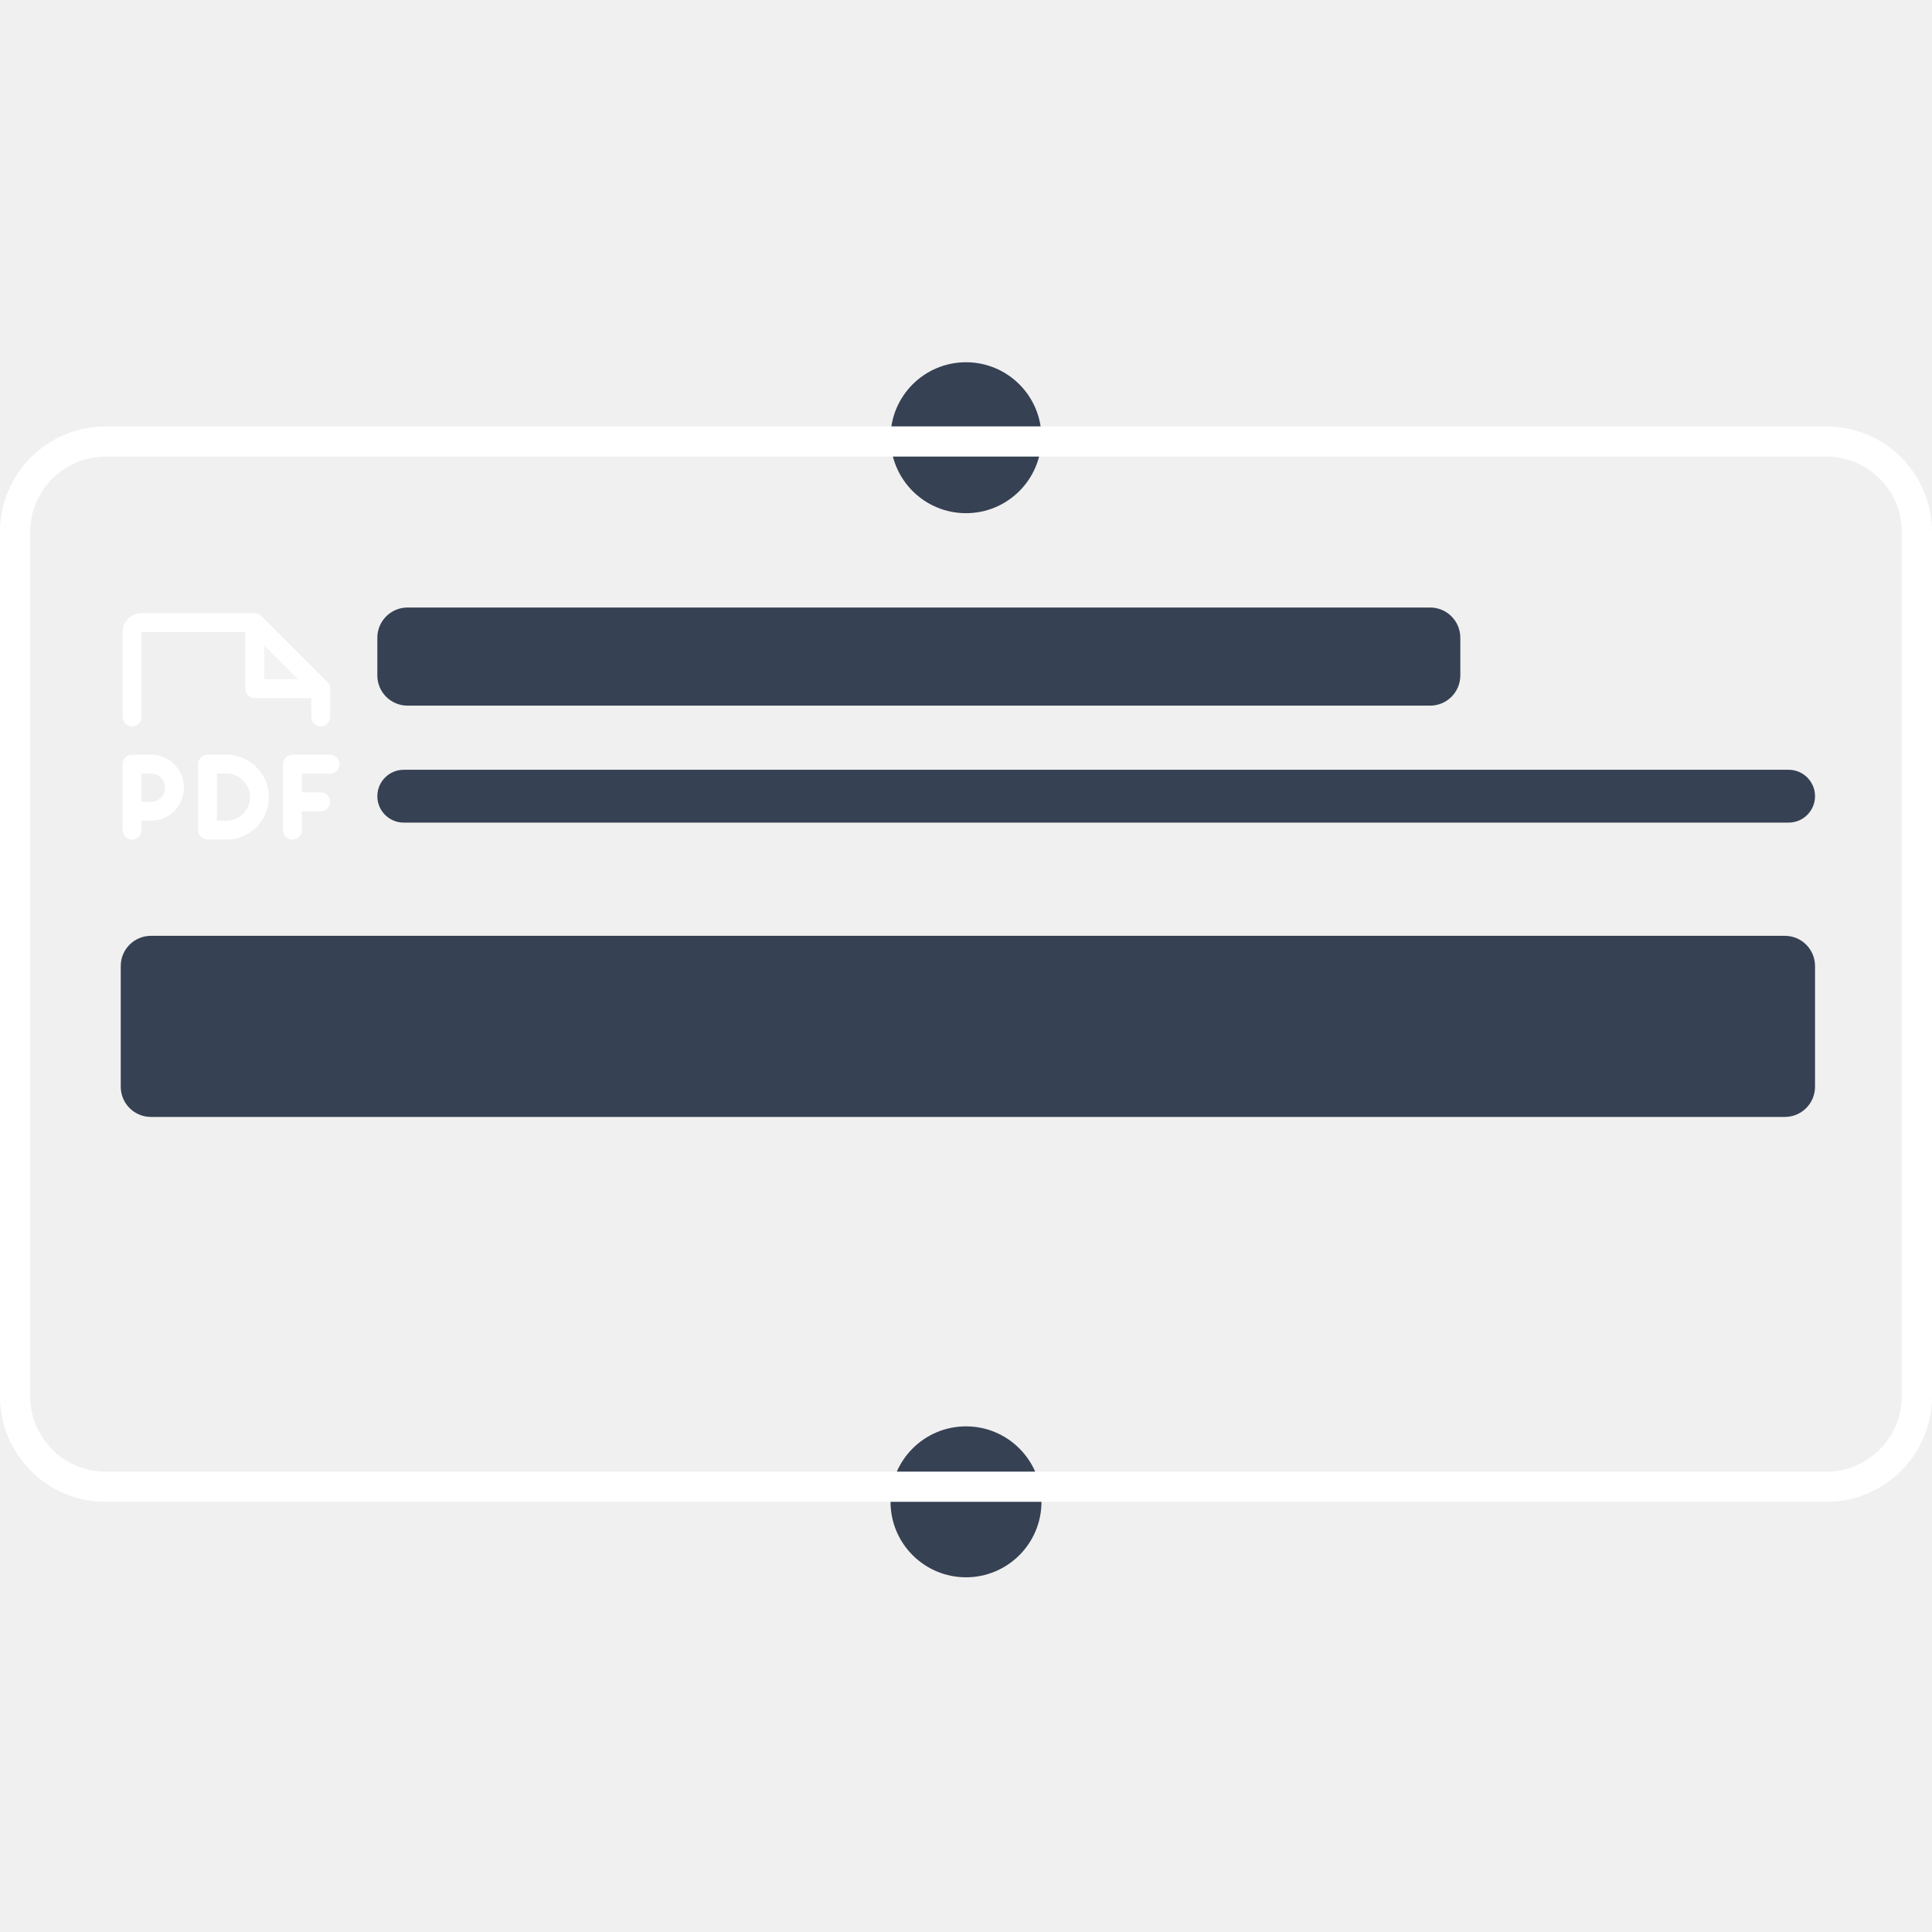
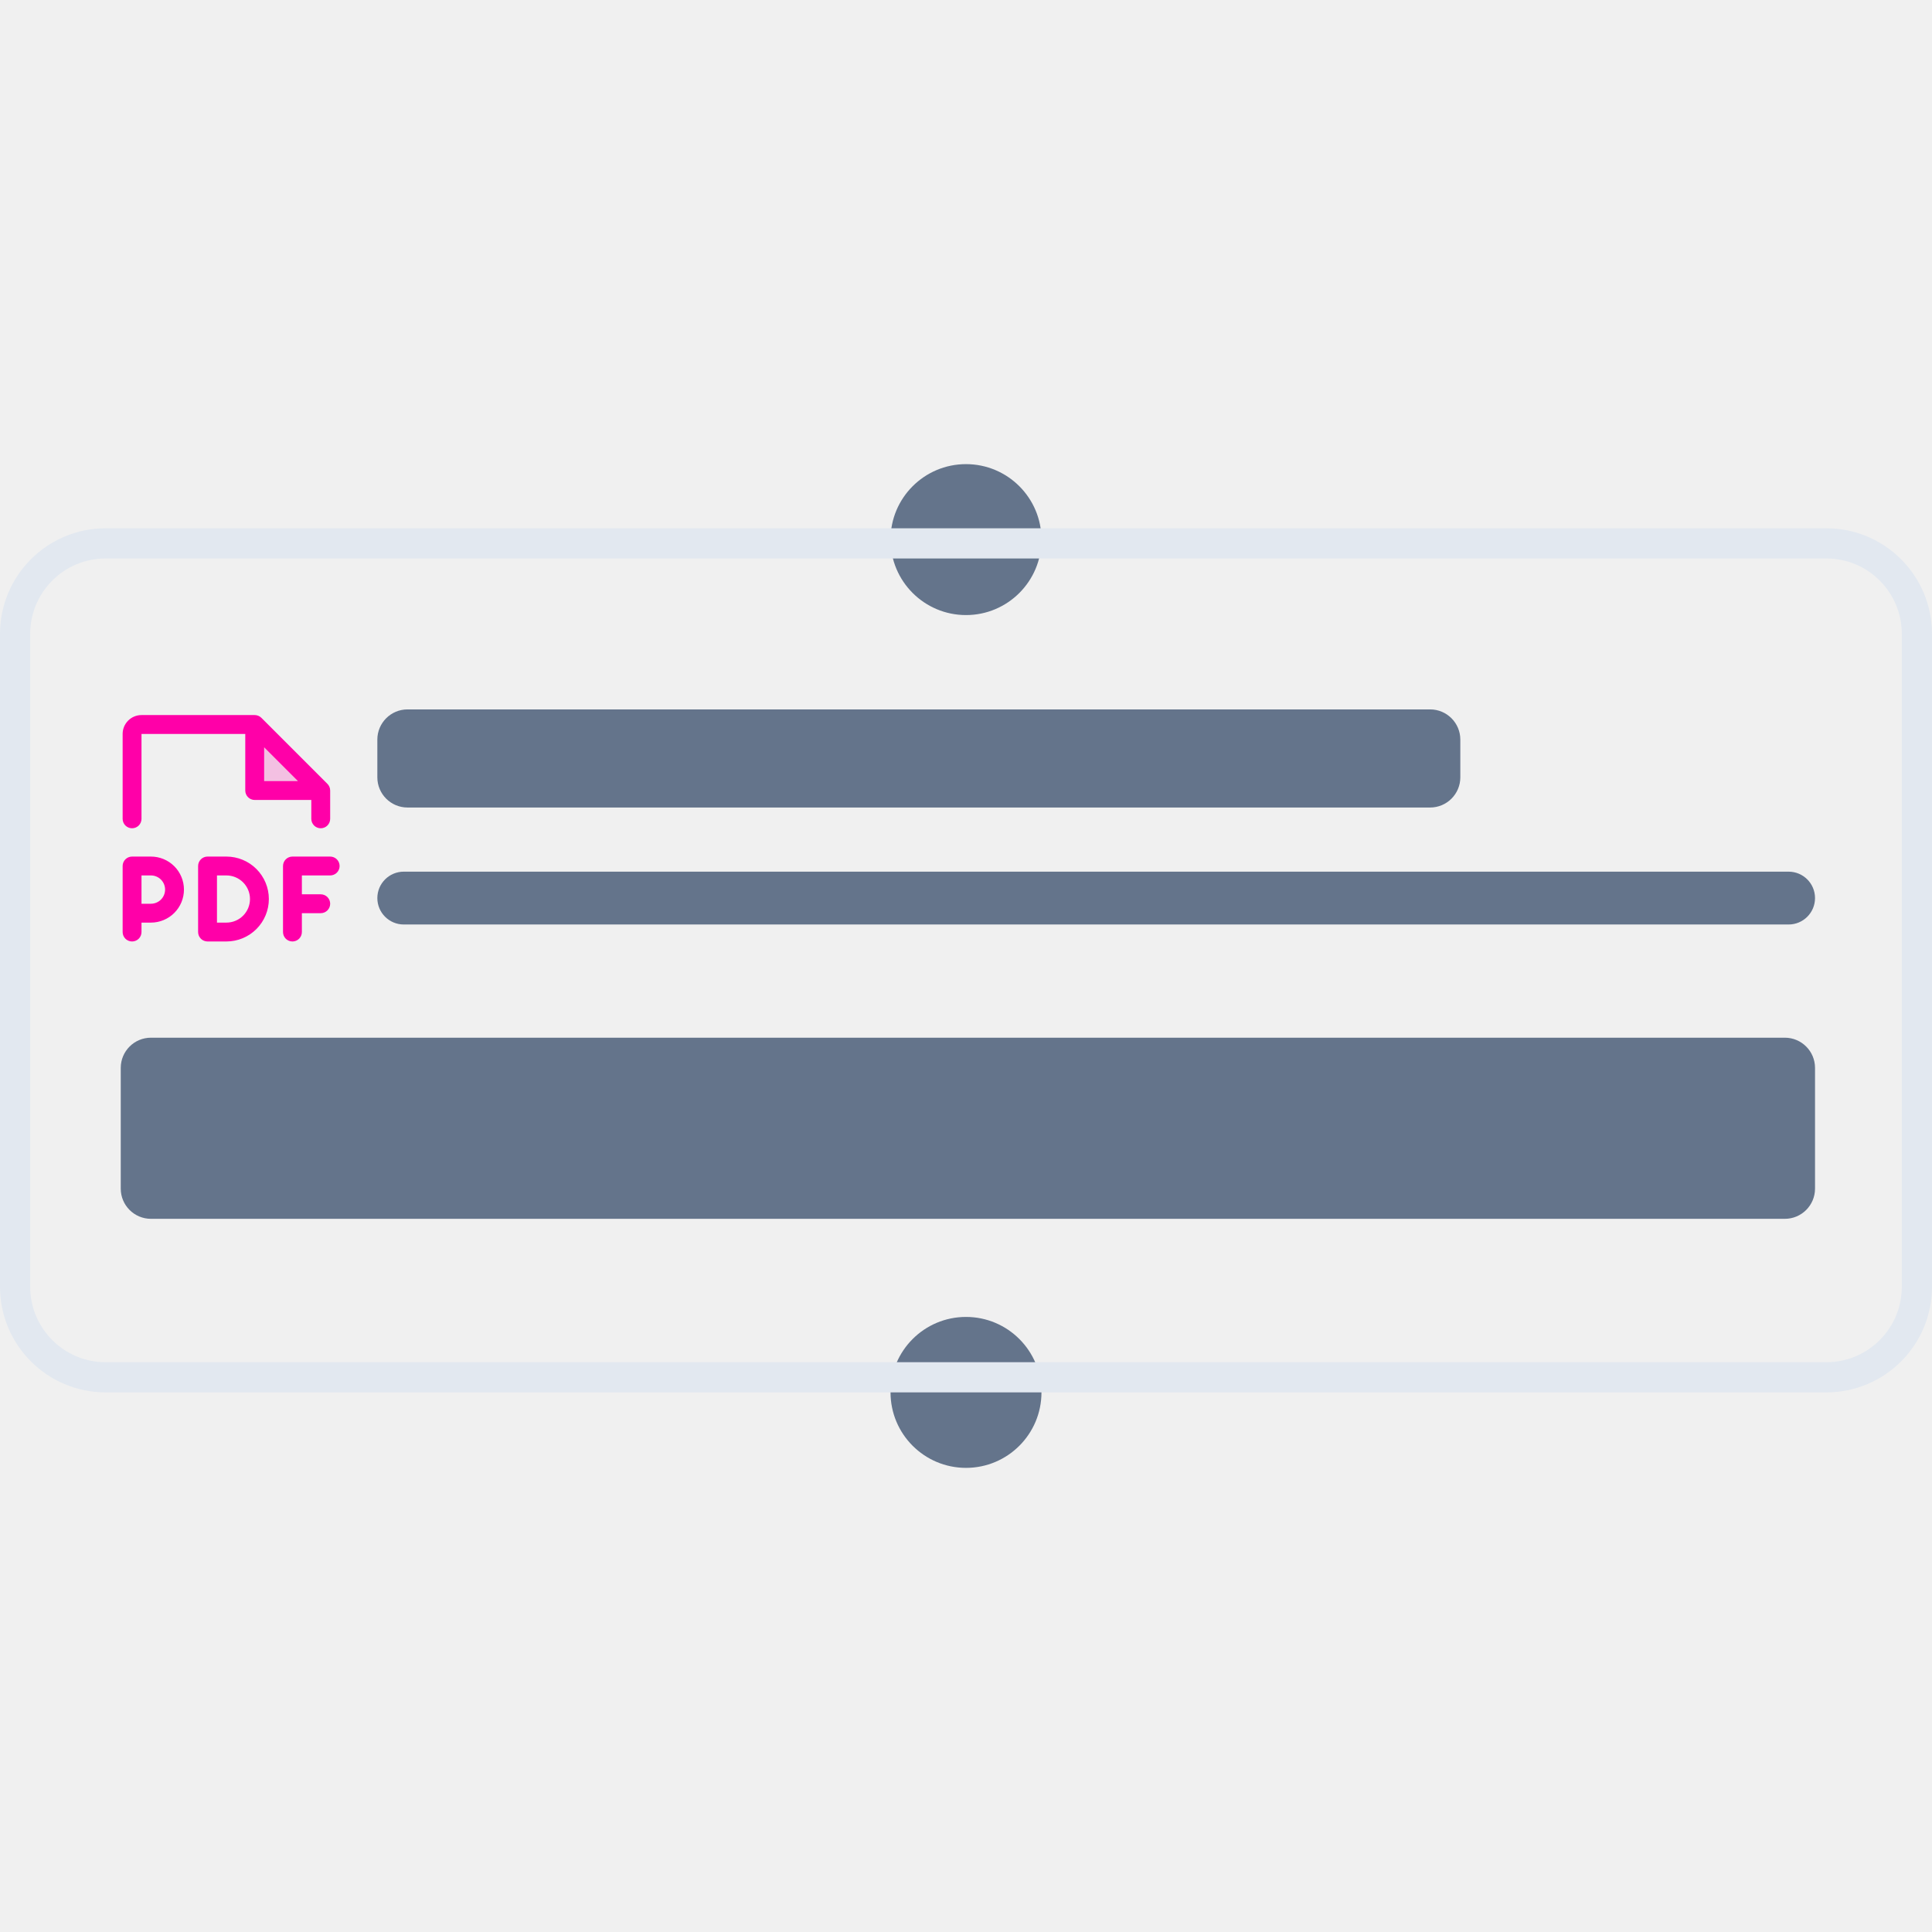
<svg xmlns="http://www.w3.org/2000/svg" width="512" height="512" viewBox="0 0 512 512" fill="none">
-   <path d="M256 418C267.044 418 276 409.044 276 398C276 386.956 267.044 378 256 378C244.956 378 236 386.956 236 398C236 409.044 244.956 418 256 418Z" fill="#364153" />
-   <path d="M256 136C267.044 136 276 127.044 276 116C276 104.956 267.044 96 256 96C244.956 96 236 104.956 236 116C236 127.044 244.956 136 256 136Z" fill="#364153" />
-   <path d="M100 169C100 164.582 103.582 161 108 161H379C383.418 161 387 164.582 387 169V179C387 183.418 383.418 187 379 187H108C103.582 187 100 183.418 100 179V169Z" fill="#364153" />
-   <path d="M32 256C32 251.582 35.582 248 40 248H473C477.418 248 481 251.582 481 256V288C481 292.418 477.418 296 473 296H40C35.582 296 32 292.418 32 288V256Z" fill="#364153" />
-   <path d="M100 211C100 207.134 103.134 204 107 204H474C477.866 204 481 207.134 481 211C481 214.866 477.866 218 474 218H107C103.134 218 100 214.866 100 211Z" fill="#364153" />
-   <path d="M28 117H484C497.255 117 508 127.745 508 141V370C508 383.255 497.255 394 484 394H28C14.745 394 4 383.255 4 370V141C4 127.745 14.745 117 28 117Z" stroke="white" stroke-width="8" />
-   <path opacity="0.2" d="M85 182.5H67.5V165L85 182.5Z" fill="white" />
-   <path d="M90 202.5C90 203.163 89.737 203.799 89.268 204.268C88.799 204.737 88.163 205 87.5 205H80V210H85C85.663 210 86.299 210.263 86.768 210.732C87.237 211.201 87.5 211.837 87.5 212.5C87.5 213.163 87.237 213.799 86.768 214.268C86.299 214.737 85.663 215 85 215H80V220C80 220.663 79.737 221.299 79.268 221.768C78.799 222.237 78.163 222.5 77.5 222.5C76.837 222.5 76.201 222.237 75.732 221.768C75.263 221.299 75 220.663 75 220V202.5C75 201.837 75.263 201.201 75.732 200.732C76.201 200.263 76.837 200 77.5 200H87.5C88.163 200 88.799 200.263 89.268 200.732C89.737 201.201 90 201.837 90 202.5ZM48.75 208.75C48.75 211.071 47.828 213.296 46.187 214.937C44.546 216.578 42.321 217.5 40 217.5H37.5V220C37.5 220.663 37.237 221.299 36.768 221.768C36.299 222.237 35.663 222.5 35 222.5C34.337 222.5 33.701 222.237 33.232 221.768C32.763 221.299 32.5 220.663 32.5 220V202.5C32.5 201.837 32.763 201.201 33.232 200.732C33.701 200.263 34.337 200 35 200H40C42.321 200 44.546 200.922 46.187 202.563C47.828 204.204 48.75 206.429 48.75 208.75ZM43.75 208.75C43.75 207.755 43.355 206.802 42.652 206.098C41.948 205.395 40.995 205 40 205H37.5V212.5H40C40.995 212.5 41.948 212.105 42.652 211.402C43.355 210.698 43.75 209.745 43.75 208.75ZM71.25 211.25C71.25 214.234 70.065 217.095 67.955 219.205C65.845 221.315 62.984 222.5 60 222.5H55C54.337 222.5 53.701 222.237 53.232 221.768C52.763 221.299 52.5 220.663 52.5 220V202.5C52.5 201.837 52.763 201.201 53.232 200.732C53.701 200.263 54.337 200 55 200H60C62.984 200 65.845 201.185 67.955 203.295C70.065 205.405 71.25 208.266 71.25 211.25ZM66.25 211.25C66.25 209.592 65.591 208.003 64.419 206.831C63.247 205.658 61.658 205 60 205H57.5V217.5H60C61.658 217.5 63.247 216.842 64.419 215.669C65.591 214.497 66.25 212.908 66.25 211.25ZM32.5 190V167.5C32.5 166.174 33.027 164.902 33.965 163.964C34.902 163.027 36.174 162.5 37.5 162.5H67.5C67.828 162.5 68.154 162.564 68.457 162.69C68.761 162.815 69.036 162.999 69.269 163.231L86.769 180.731C87.001 180.964 87.185 181.239 87.31 181.543C87.436 181.846 87.5 182.172 87.5 182.5V190C87.5 190.663 87.237 191.299 86.768 191.768C86.299 192.237 85.663 192.5 85 192.5C84.337 192.5 83.701 192.237 83.232 191.768C82.763 191.299 82.5 190.663 82.5 190V185H67.5C66.837 185 66.201 184.737 65.732 184.268C65.263 183.799 65 183.163 65 182.5V167.5H37.5V190C37.5 190.663 37.237 191.299 36.768 191.768C36.299 192.237 35.663 192.5 35 192.5C34.337 192.5 33.701 192.237 33.232 191.768C32.763 191.299 32.5 190.663 32.5 190ZM70 180H78.966L70 171.034V180Z" fill="white" />
+   <path d="M256 389C267.044 389 276 380.044 276 369C276 357.956 267.044 349 256 349C244.956 349 236 357.956 236 369C236 380.044 244.956 389 256 389Z" fill="#64748B" />
+   <path d="M256 163C267.044 163 276 154.044 276 143C276 131.956 267.044 123 256 123C244.956 123 236 131.956 236 143C236 154.044 244.956 163 256 163Z" fill="#64748B" />
+   <path d="M100 196C100 191.582 103.582 188 108 188H379C383.418 188 387 191.582 387 196V206C387 210.418 383.418 214 379 214H108C103.582 214 100 210.418 100 206V196Z" fill="#64748B" />
+   <path d="M32 283C32 278.582 35.582 275 40 275H473C477.418 275 481 278.582 481 283V315C481 319.418 477.418 323 473 323H40C35.582 323 32 319.418 32 315V283Z" fill="#64748B" />
+   <path d="M100 238C100 234.134 103.134 231 107 231H474C477.866 231 481 234.134 481 238C481 241.866 477.866 245 474 245H107C103.134 245 100 241.866 100 238Z" fill="#64748B" />
+   <path d="M28 144H484C497.255 144 508 154.745 508 168V341C508 354.255 497.255 365 484 365H28C14.745 365 4 354.255 4 341V168C4 154.745 14.745 144 28 144Z" stroke="#E2E8F0" stroke-width="8" />
+   <path opacity="0.2" d="M85 209.5H67.5V192L85 209.5Z" fill="#FF00A8" />
+   <path d="M90 229.5C90 230.163 89.737 230.799 89.268 231.268C88.799 231.737 88.163 232 87.5 232H80V237H85C85.663 237 86.299 237.263 86.768 237.732C87.237 238.201 87.5 238.837 87.5 239.5C87.5 240.163 87.237 240.799 86.768 241.268C86.299 241.737 85.663 242 85 242H80V247C80 247.663 79.737 248.299 79.268 248.768C78.799 249.237 78.163 249.5 77.5 249.5C76.837 249.5 76.201 249.237 75.732 248.768C75.263 248.299 75 247.663 75 247V229.5C75 228.837 75.263 228.201 75.732 227.732C76.201 227.263 76.837 227 77.5 227H87.5C88.163 227 88.799 227.263 89.268 227.732C89.737 228.201 90 228.837 90 229.5ZM48.75 235.75C48.75 238.071 47.828 240.296 46.187 241.937C44.546 243.578 42.321 244.5 40 244.5H37.5V247C37.5 247.663 37.237 248.299 36.768 248.768C36.299 249.237 35.663 249.5 35 249.5C34.337 249.5 33.701 249.237 33.232 248.768C32.763 248.299 32.5 247.663 32.5 247V229.5C32.5 228.837 32.763 228.201 33.232 227.732C33.701 227.263 34.337 227 35 227H40C42.321 227 44.546 227.922 46.187 229.563C47.828 231.204 48.75 233.429 48.75 235.75ZM43.75 235.75C43.75 234.755 43.355 233.802 42.652 233.098C41.948 232.395 40.995 232 40 232H37.5V239.5H40C40.995 239.5 41.948 239.105 42.652 238.402C43.355 237.698 43.75 236.745 43.75 235.75ZM71.25 238.25C71.25 241.234 70.065 244.095 67.955 246.205C65.845 248.315 62.984 249.5 60 249.5H55C54.337 249.5 53.701 249.237 53.232 248.768C52.763 248.299 52.5 247.663 52.5 247V229.5C52.5 228.837 52.763 228.201 53.232 227.732C53.701 227.263 54.337 227 55 227H60C62.984 227 65.845 228.185 67.955 230.295C70.065 232.405 71.25 235.266 71.25 238.25ZM66.25 238.25C66.25 236.592 65.591 235.003 64.419 233.831C63.247 232.658 61.658 232 60 232H57.5V244.5H60C61.658 244.5 63.247 243.842 64.419 242.669C65.591 241.497 66.25 239.908 66.25 238.25ZM32.5 217V194.5C32.5 193.174 33.027 191.902 33.965 190.964C34.902 190.027 36.174 189.5 37.5 189.5H67.5C67.828 189.5 68.154 189.564 68.457 189.69C68.761 189.815 69.036 189.999 69.269 190.231L86.769 207.731C87.001 207.964 87.185 208.239 87.31 208.543C87.436 208.846 87.5 209.172 87.5 209.5V217C87.5 217.663 87.237 218.299 86.768 218.768C86.299 219.237 85.663 219.5 85 219.5C84.337 219.5 83.701 219.237 83.232 218.768C82.763 218.299 82.5 217.663 82.5 217V212H67.5C66.837 212 66.201 211.737 65.732 211.268C65.263 210.799 65 210.163 65 209.5V194.5H37.5V217C37.5 217.663 37.237 218.299 36.768 218.768C36.299 219.237 35.663 219.5 35 219.5C34.337 219.5 33.701 219.237 33.232 218.768C32.763 218.299 32.5 217.663 32.5 217ZM70 207H78.966L70 198.034V207Z" fill="#FF00A8" />
</svg>
